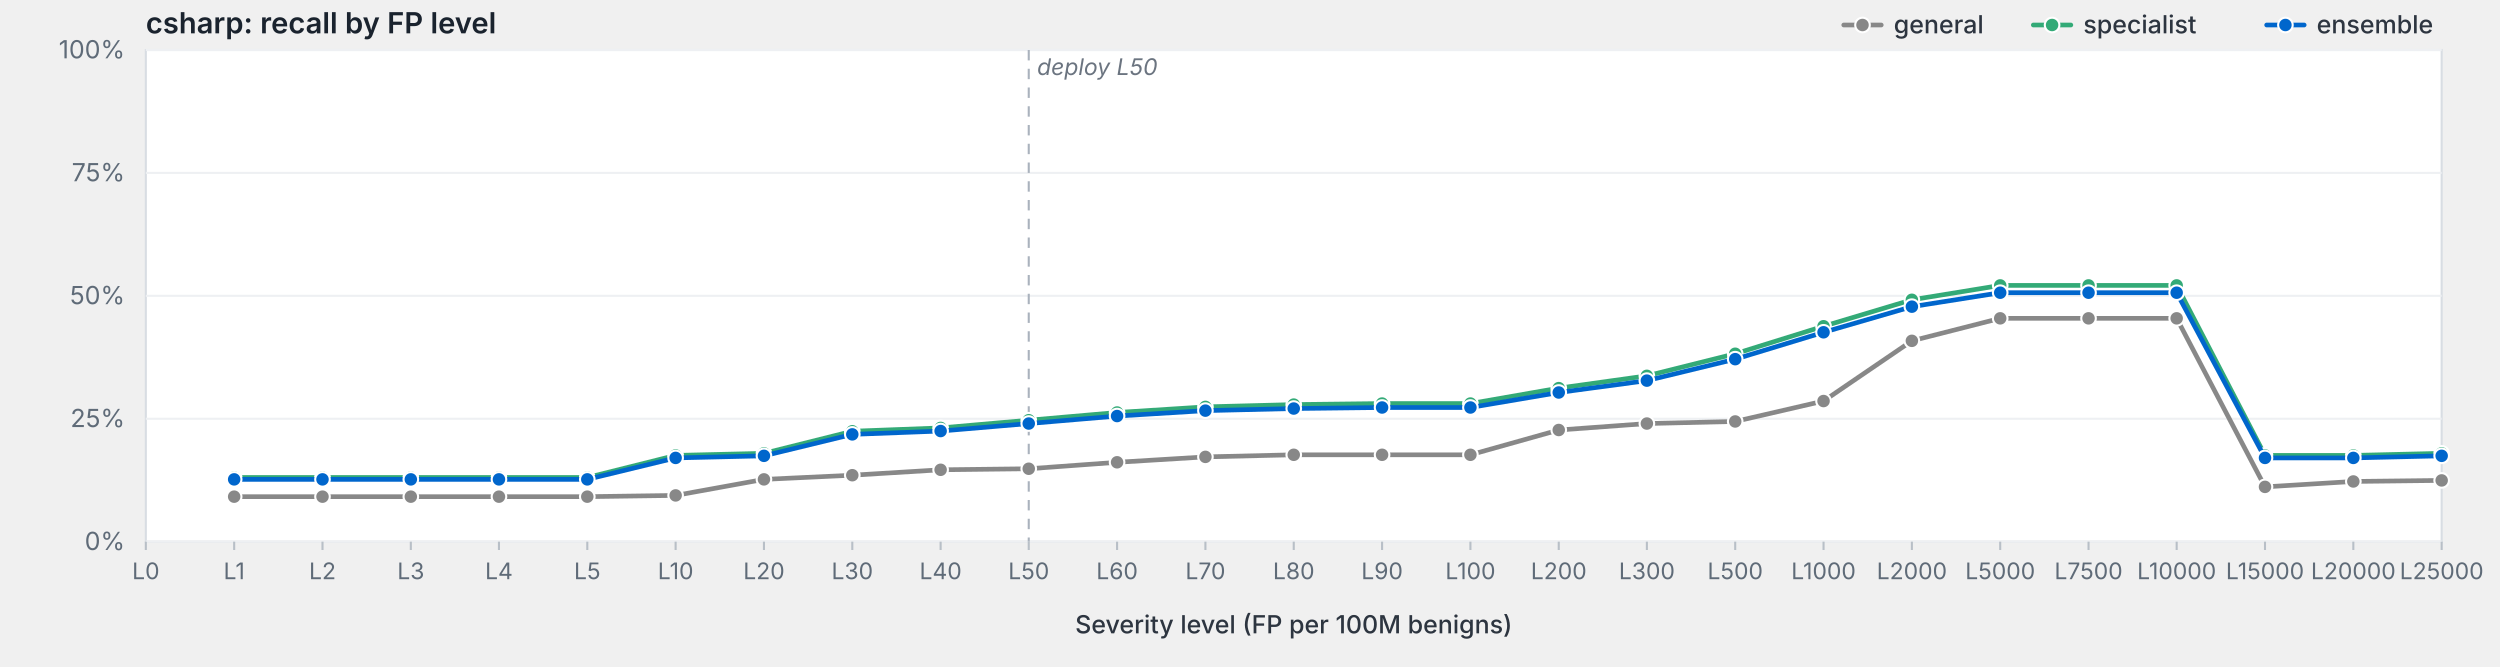
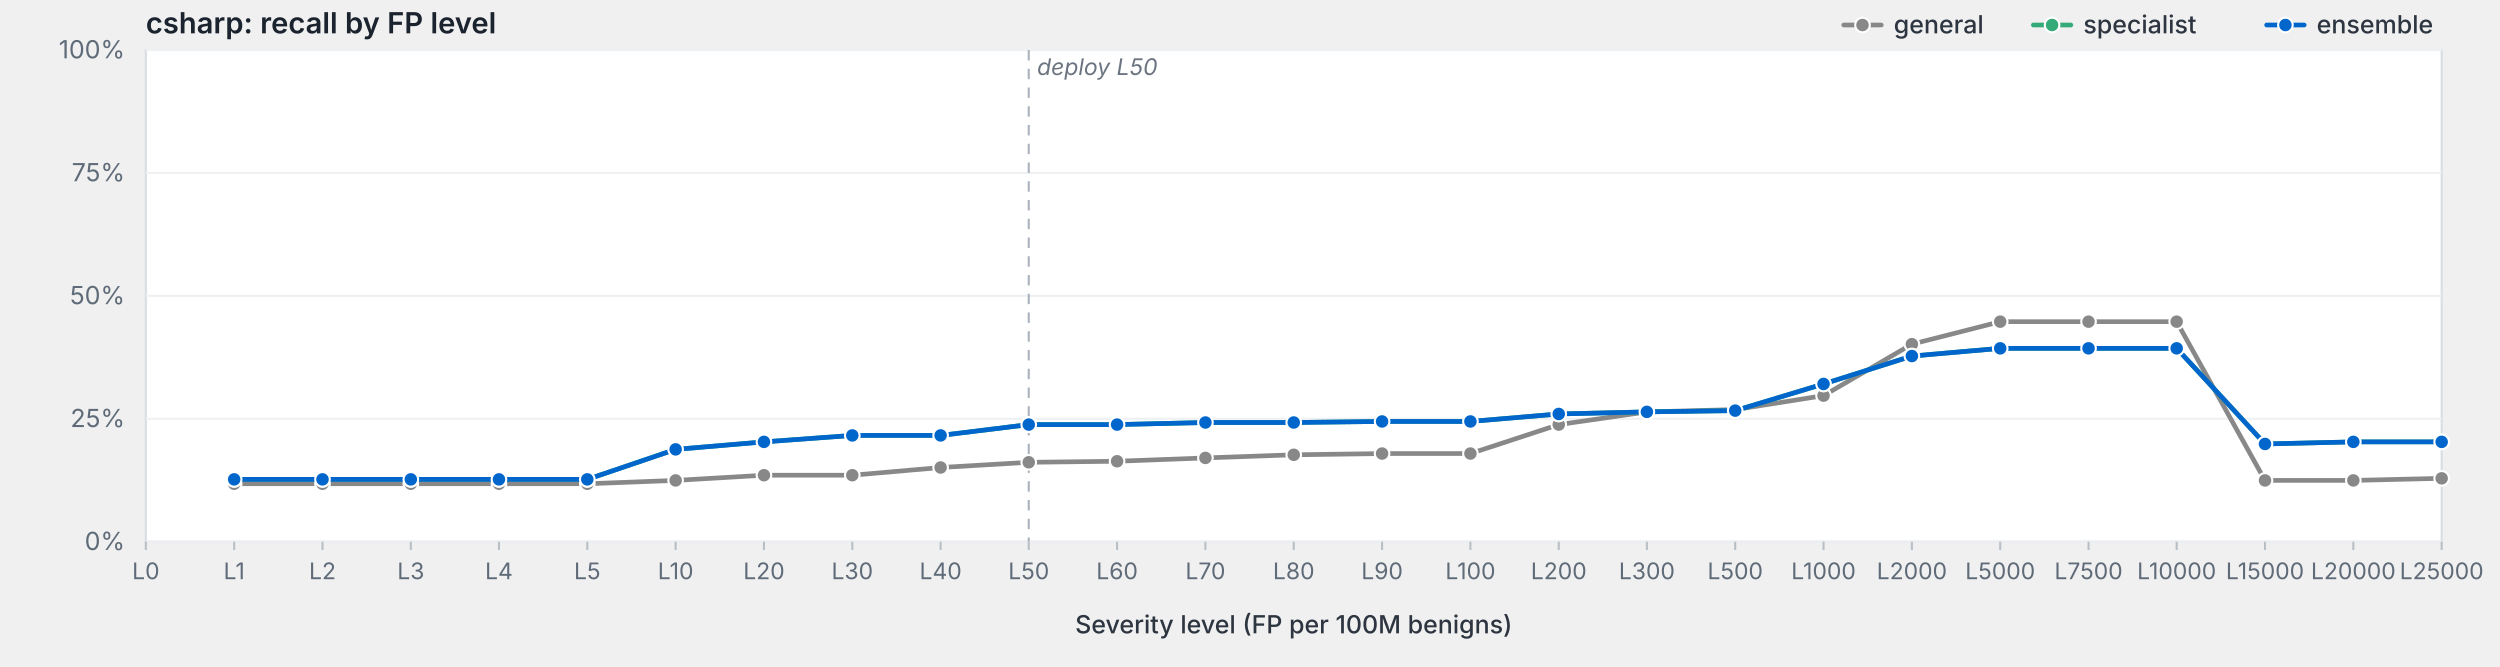
<svg xmlns="http://www.w3.org/2000/svg" viewBox="0 0 1200 320" width="1200" height="320" preserveAspectRatio="xMidYMid meet" role="img" aria-label="csharp: recall by FP level">
  <style>svg { background: #fdfdfd; }.frame { fill: #fff; stroke: #d8dde3; stroke-width: 1; }.grid { stroke: #eef0f3; stroke-width: 1; }.tick { stroke: #b8bfc7; stroke-width: 1; }.axis-label { fill: #5f6b78; font-family: -apple-system, BlinkMacSystemFont, "Segoe UI", system-ui, sans-serif; font-size: 12px; }.x-label { fill: #5f6b78; font-family: -apple-system, BlinkMacSystemFont, "Segoe UI", system-ui, sans-serif; font-size: 11px; }.axis-title { fill: #2d3540; font-family: -apple-system, BlinkMacSystemFont, "Segoe UI", system-ui, sans-serif; font-size: 12px; font-weight: 500; }.title { fill: #1a232e; font-family: -apple-system, BlinkMacSystemFont, "Segoe UI", system-ui, sans-serif; font-size: 14px; font-weight: 600; }.deploy-marker { stroke: #aab2bd; stroke-width: 1; stroke-dasharray: 5,4; }.deploy-label { fill: #6b7480; font-family: -apple-system, BlinkMacSystemFont, "Segoe UI", system-ui, sans-serif; font-size: 11px; font-style: italic; }.curve { fill: none; stroke-width: 2.25; stroke-linejoin: round; stroke-linecap: round; }.marker { stroke: #fff; stroke-width: 1; }.legend-text { fill: #2d3540; font-family: -apple-system, BlinkMacSystemFont, "Segoe UI", system-ui, sans-serif; font-size: 12px; font-weight: 500; }</style>
  <text class="title" x="70" y="16">csharp: recall by FP level</text>
  <rect class="frame" x="70" y="24" width="1102" height="236" />
  <line class="grid" x1="70" y1="260.0" x2="1172" y2="260.0" />
  <text class="axis-label" x="60" y="264.0" text-anchor="end">0%</text>
  <line class="grid" x1="70" y1="201.0" x2="1172" y2="201.0" />
  <text class="axis-label" x="60" y="205.0" text-anchor="end">25%</text>
  <line class="grid" x1="70" y1="142.0" x2="1172" y2="142.0" />
  <text class="axis-label" x="60" y="146.0" text-anchor="end">50%</text>
  <line class="grid" x1="70" y1="83.0" x2="1172" y2="83.0" />
  <text class="axis-label" x="60" y="87.0" text-anchor="end">75%</text>
  <line class="grid" x1="70" y1="24.0" x2="1172" y2="24.0" />
  <text class="axis-label" x="60" y="28.0" text-anchor="end">100%</text>
  <line class="deploy-marker" x1="493.8" y1="24" x2="493.8" y2="260" />
  <text class="deploy-label" x="497.8" y="36" text-anchor="start">deploy L50</text>
  <line class="tick" x1="70.0" y1="260" x2="70.0" y2="264" />
  <text class="x-label" x="70.0" y="278" text-anchor="middle">L0</text>
  <line class="tick" x1="112.4" y1="260" x2="112.4" y2="264" />
  <text class="x-label" x="112.4" y="278" text-anchor="middle">L1</text>
  <line class="tick" x1="154.8" y1="260" x2="154.8" y2="264" />
  <text class="x-label" x="154.8" y="278" text-anchor="middle">L2</text>
  <line class="tick" x1="197.2" y1="260" x2="197.2" y2="264" />
  <text class="x-label" x="197.2" y="278" text-anchor="middle">L3</text>
  <line class="tick" x1="239.5" y1="260" x2="239.5" y2="264" />
  <text class="x-label" x="239.5" y="278" text-anchor="middle">L4</text>
  <line class="tick" x1="281.9" y1="260" x2="281.9" y2="264" />
  <text class="x-label" x="281.9" y="278" text-anchor="middle">L5</text>
  <line class="tick" x1="324.3" y1="260" x2="324.3" y2="264" />
  <text class="x-label" x="324.3" y="278" text-anchor="middle">L10</text>
  <line class="tick" x1="366.7" y1="260" x2="366.7" y2="264" />
  <text class="x-label" x="366.7" y="278" text-anchor="middle">L20</text>
  <line class="tick" x1="409.1" y1="260" x2="409.1" y2="264" />
  <text class="x-label" x="409.1" y="278" text-anchor="middle">L30</text>
  <line class="tick" x1="451.5" y1="260" x2="451.5" y2="264" />
  <text class="x-label" x="451.5" y="278" text-anchor="middle">L40</text>
  <line class="tick" x1="493.8" y1="260" x2="493.8" y2="264" />
  <text class="x-label" x="493.8" y="278" text-anchor="middle">L50</text>
  <line class="tick" x1="536.2" y1="260" x2="536.2" y2="264" />
  <text class="x-label" x="536.2" y="278" text-anchor="middle">L60</text>
  <line class="tick" x1="578.6" y1="260" x2="578.6" y2="264" />
  <text class="x-label" x="578.6" y="278" text-anchor="middle">L70</text>
  <line class="tick" x1="621.0" y1="260" x2="621.0" y2="264" />
  <text class="x-label" x="621.0" y="278" text-anchor="middle">L80</text>
  <line class="tick" x1="663.4" y1="260" x2="663.4" y2="264" />
  <text class="x-label" x="663.4" y="278" text-anchor="middle">L90</text>
  <line class="tick" x1="705.8" y1="260" x2="705.8" y2="264" />
  <text class="x-label" x="705.8" y="278" text-anchor="middle">L100</text>
  <line class="tick" x1="748.2" y1="260" x2="748.2" y2="264" />
  <text class="x-label" x="748.2" y="278" text-anchor="middle">L200</text>
  <line class="tick" x1="790.5" y1="260" x2="790.5" y2="264" />
  <text class="x-label" x="790.5" y="278" text-anchor="middle">L300</text>
  <line class="tick" x1="832.9" y1="260" x2="832.9" y2="264" />
  <text class="x-label" x="832.9" y="278" text-anchor="middle">L500</text>
  <line class="tick" x1="875.3" y1="260" x2="875.3" y2="264" />
  <text class="x-label" x="875.3" y="278" text-anchor="middle">L1000</text>
  <line class="tick" x1="917.7" y1="260" x2="917.7" y2="264" />
  <text class="x-label" x="917.7" y="278" text-anchor="middle">L2000</text>
  <line class="tick" x1="960.1" y1="260" x2="960.1" y2="264" />
  <text class="x-label" x="960.1" y="278" text-anchor="middle">L5000</text>
  <line class="tick" x1="1002.5" y1="260" x2="1002.5" y2="264" />
  <text class="x-label" x="1002.5" y="278" text-anchor="middle">L7500</text>
  <line class="tick" x1="1044.8" y1="260" x2="1044.8" y2="264" />
  <text class="x-label" x="1044.8" y="278" text-anchor="middle">L10000</text>
  <line class="tick" x1="1087.2" y1="260" x2="1087.2" y2="264" />
  <text class="x-label" x="1087.2" y="278" text-anchor="middle">L15000</text>
  <line class="tick" x1="1129.6" y1="260" x2="1129.6" y2="264" />
  <text class="x-label" x="1129.6" y="278" text-anchor="middle">L20000</text>
  <line class="tick" x1="1172.0" y1="260" x2="1172.0" y2="264" />
  <text class="x-label" x="1172.0" y="278" text-anchor="middle">L25000</text>
  <text class="axis-title" x="621.0" y="304" text-anchor="middle">Severity level (FP per 100M benigns)</text>
-   <path class="curve" d="M112.4,238.4 L154.8,238.4 L197.2,238.4 L239.5,238.4 L281.9,238.4 L324.3,237.8 L366.7,230.1 L409.1,228.1 L451.5,225.5 L493.8,225.0 L536.2,221.9 L578.6,219.3 L621.0,218.3 L663.4,218.3 L705.8,218.3 L748.2,206.4 L790.5,203.3 L832.9,202.3 L875.3,192.5 L917.7,163.6 L960.1,152.8 L1002.5,152.8 L1044.8,152.8 L1087.2,233.7 L1129.6,231.1 L1172.0,230.6" stroke="#888" />
-   <circle class="marker" cx="112.4" cy="238.4" r="3.5" fill="#888" />
-   <circle class="marker" cx="154.8" cy="238.4" r="3.5" fill="#888" />
-   <circle class="marker" cx="197.2" cy="238.4" r="3.5" fill="#888" />
-   <circle class="marker" cx="239.5" cy="238.4" r="3.5" fill="#888" />
-   <circle class="marker" cx="281.9" cy="238.4" r="3.5" fill="#888" />
-   <circle class="marker" cx="324.3" cy="237.8" r="3.5" fill="#888" />
-   <circle class="marker" cx="366.7" cy="230.1" r="3.5" fill="#888" />
+   <path class="curve" d="M112.4,232.2 L154.8,232.2 L197.2,232.2 L239.5,232.2 L281.9,232.2 L324.3,230.6 L366.7,228.1 L409.1,228.1 L451.5,224.4 L493.8,221.9 L536.2,221.4 L578.6,219.8 L621.0,218.3 L663.4,217.7 L705.8,217.7 L748.2,203.8 L790.5,197.7 L832.9,196.6 L875.3,189.9 L917.7,165.2 L960.1,154.4 L1002.5,154.4 L1044.8,154.4 L1087.2,230.6 L1129.6,230.6 L1172.0,229.6" stroke="#888" />
+   <circle class="marker" cx="112.4" cy="232.2" r="3.5" fill="#888" />
+   <circle class="marker" cx="154.8" cy="232.2" r="3.5" fill="#888" />
+   <circle class="marker" cx="197.2" cy="232.2" r="3.5" fill="#888" />
+   <circle class="marker" cx="239.5" cy="232.2" r="3.5" fill="#888" />
+   <circle class="marker" cx="281.9" cy="232.2" r="3.5" fill="#888" />
+   <circle class="marker" cx="324.3" cy="230.6" r="3.5" fill="#888" />
+   <circle class="marker" cx="366.7" cy="228.1" r="3.5" fill="#888" />
  <circle class="marker" cx="409.1" cy="228.1" r="3.5" fill="#888" />
-   <circle class="marker" cx="451.5" cy="225.5" r="3.5" fill="#888" />
-   <circle class="marker" cx="493.8" cy="225.0" r="3.5" fill="#888" />
-   <circle class="marker" cx="536.2" cy="221.9" r="3.5" fill="#888" />
-   <circle class="marker" cx="578.6" cy="219.3" r="3.5" fill="#888" />
+   <circle class="marker" cx="451.5" cy="224.4" r="3.5" fill="#888" />
+   <circle class="marker" cx="493.8" cy="221.9" r="3.5" fill="#888" />
+   <circle class="marker" cx="536.2" cy="221.4" r="3.5" fill="#888" />
+   <circle class="marker" cx="578.6" cy="219.8" r="3.5" fill="#888" />
  <circle class="marker" cx="621.0" cy="218.3" r="3.5" fill="#888" />
-   <circle class="marker" cx="663.4" cy="218.3" r="3.5" fill="#888" />
-   <circle class="marker" cx="705.8" cy="218.3" r="3.5" fill="#888" />
-   <circle class="marker" cx="748.2" cy="206.4" r="3.5" fill="#888" />
-   <circle class="marker" cx="790.5" cy="203.3" r="3.5" fill="#888" />
-   <circle class="marker" cx="832.9" cy="202.3" r="3.5" fill="#888" />
-   <circle class="marker" cx="875.3" cy="192.5" r="3.5" fill="#888" />
-   <circle class="marker" cx="917.7" cy="163.6" r="3.5" fill="#888" />
-   <circle class="marker" cx="960.1" cy="152.8" r="3.5" fill="#888" />
-   <circle class="marker" cx="1002.5" cy="152.8" r="3.5" fill="#888" />
-   <circle class="marker" cx="1044.8" cy="152.8" r="3.5" fill="#888" />
-   <circle class="marker" cx="1087.2" cy="233.7" r="3.5" fill="#888" />
-   <circle class="marker" cx="1129.6" cy="231.1" r="3.5" fill="#888" />
-   <circle class="marker" cx="1172.0" cy="230.6" r="3.5" fill="#888" />
-   <path class="curve" d="M112.4,229.2 L154.8,229.2 L197.2,229.2 L239.5,229.2 L281.9,229.2 L324.3,218.6 L366.7,217.6 L409.1,207.0 L451.5,205.4 L493.8,201.7 L536.2,198.0 L578.6,195.3 L621.0,194.2 L663.4,193.7 L705.8,193.7 L748.2,186.3 L790.5,180.4 L832.9,169.8 L875.3,156.6 L917.7,143.9 L960.1,137.0 L1002.5,137.0 L1044.8,137.0 L1087.2,218.6 L1129.6,218.6 L1172.0,217.6" stroke="#3a7" />
-   <circle class="marker" cx="112.4" cy="229.2" r="3.5" fill="#3a7" />
-   <circle class="marker" cx="154.8" cy="229.2" r="3.5" fill="#3a7" />
-   <circle class="marker" cx="197.2" cy="229.2" r="3.5" fill="#3a7" />
-   <circle class="marker" cx="239.5" cy="229.2" r="3.5" fill="#3a7" />
-   <circle class="marker" cx="281.9" cy="229.2" r="3.5" fill="#3a7" />
-   <circle class="marker" cx="324.3" cy="218.6" r="3.5" fill="#3a7" />
-   <circle class="marker" cx="366.7" cy="217.6" r="3.5" fill="#3a7" />
-   <circle class="marker" cx="409.1" cy="207.0" r="3.5" fill="#3a7" />
-   <circle class="marker" cx="451.5" cy="205.4" r="3.5" fill="#3a7" />
-   <circle class="marker" cx="493.8" cy="201.7" r="3.5" fill="#3a7" />
-   <circle class="marker" cx="536.2" cy="198.0" r="3.5" fill="#3a7" />
-   <circle class="marker" cx="578.6" cy="195.3" r="3.5" fill="#3a7" />
-   <circle class="marker" cx="621.0" cy="194.2" r="3.5" fill="#3a7" />
-   <circle class="marker" cx="663.4" cy="193.7" r="3.5" fill="#3a7" />
-   <circle class="marker" cx="705.8" cy="193.7" r="3.5" fill="#3a7" />
-   <circle class="marker" cx="748.2" cy="186.3" r="3.5" fill="#3a7" />
-   <circle class="marker" cx="790.5" cy="180.4" r="3.5" fill="#3a7" />
-   <circle class="marker" cx="832.9" cy="169.8" r="3.5" fill="#3a7" />
-   <circle class="marker" cx="875.3" cy="156.6" r="3.5" fill="#3a7" />
-   <circle class="marker" cx="917.7" cy="143.9" r="3.5" fill="#3a7" />
-   <circle class="marker" cx="960.1" cy="137.0" r="3.5" fill="#3a7" />
-   <circle class="marker" cx="1002.5" cy="137.0" r="3.5" fill="#3a7" />
-   <circle class="marker" cx="1044.8" cy="137.0" r="3.5" fill="#3a7" />
-   <circle class="marker" cx="1087.2" cy="218.6" r="3.5" fill="#3a7" />
-   <circle class="marker" cx="1129.6" cy="218.6" r="3.5" fill="#3a7" />
-   <circle class="marker" cx="1172.0" cy="217.6" r="3.5" fill="#3a7" />
-   <path class="curve" d="M112.4,230.1 L154.8,230.1 L197.2,230.1 L239.5,230.1 L281.9,230.1 L324.3,219.8 L366.7,218.8 L409.1,208.5 L451.5,206.9 L493.8,203.3 L536.2,199.7 L578.6,197.1 L621.0,196.1 L663.4,195.6 L705.8,195.6 L748.2,188.4 L790.5,182.7 L832.9,172.4 L875.3,159.5 L917.7,147.2 L960.1,140.5 L1002.5,140.5 L1044.8,140.5 L1087.2,219.8 L1129.6,219.8 L1172.0,218.8" stroke="#06c" />
+   <circle class="marker" cx="663.4" cy="217.7" r="3.5" fill="#888" />
+   <circle class="marker" cx="705.8" cy="217.7" r="3.5" fill="#888" />
+   <circle class="marker" cx="748.2" cy="203.8" r="3.5" fill="#888" />
+   <circle class="marker" cx="790.5" cy="197.7" r="3.5" fill="#888" />
+   <circle class="marker" cx="832.9" cy="196.6" r="3.5" fill="#888" />
+   <circle class="marker" cx="875.3" cy="189.9" r="3.5" fill="#888" />
+   <circle class="marker" cx="917.7" cy="165.2" r="3.5" fill="#888" />
+   <circle class="marker" cx="960.1" cy="154.4" r="3.5" fill="#888" />
+   <circle class="marker" cx="1002.5" cy="154.4" r="3.5" fill="#888" />
+   <circle class="marker" cx="1044.8" cy="154.4" r="3.5" fill="#888" />
+   <circle class="marker" cx="1087.2" cy="230.6" r="3.5" fill="#888" />
+   <circle class="marker" cx="1129.6" cy="230.6" r="3.5" fill="#888" />
+   <circle class="marker" cx="1172.0" cy="229.6" r="3.5" fill="#888" />
+   <path class="curve" d="M112.4,230.1 L154.8,230.1 L197.2,230.1 L239.5,230.1 L281.9,230.1 L324.3,215.7 L366.7,212.1 L409.1,209.0 L451.5,209.0 L493.8,203.8 L536.2,203.8 L578.6,202.8 L621.0,202.8 L663.4,202.3 L705.8,202.3 L748.2,198.7 L790.5,197.7 L832.9,197.1 L875.3,184.3 L917.7,170.9 L960.1,167.2 L1002.5,167.2 L1044.8,167.2 L1087.2,213.1 L1129.6,212.1 L1172.0,212.1" stroke="#3a7" />
+   <circle class="marker" cx="112.4" cy="230.1" r="3.5" fill="#3a7" />
+   <circle class="marker" cx="154.8" cy="230.1" r="3.5" fill="#3a7" />
+   <circle class="marker" cx="197.2" cy="230.1" r="3.5" fill="#3a7" />
+   <circle class="marker" cx="239.5" cy="230.1" r="3.5" fill="#3a7" />
+   <circle class="marker" cx="281.9" cy="230.1" r="3.5" fill="#3a7" />
+   <circle class="marker" cx="324.3" cy="215.7" r="3.5" fill="#3a7" />
+   <circle class="marker" cx="366.7" cy="212.1" r="3.5" fill="#3a7" />
+   <circle class="marker" cx="409.1" cy="209.0" r="3.5" fill="#3a7" />
+   <circle class="marker" cx="451.5" cy="209.0" r="3.5" fill="#3a7" />
+   <circle class="marker" cx="493.8" cy="203.8" r="3.5" fill="#3a7" />
+   <circle class="marker" cx="536.2" cy="203.8" r="3.5" fill="#3a7" />
+   <circle class="marker" cx="578.6" cy="202.8" r="3.5" fill="#3a7" />
+   <circle class="marker" cx="621.0" cy="202.8" r="3.5" fill="#3a7" />
+   <circle class="marker" cx="663.4" cy="202.3" r="3.5" fill="#3a7" />
+   <circle class="marker" cx="705.8" cy="202.3" r="3.5" fill="#3a7" />
+   <circle class="marker" cx="748.2" cy="198.7" r="3.5" fill="#3a7" />
+   <circle class="marker" cx="790.5" cy="197.7" r="3.5" fill="#3a7" />
+   <circle class="marker" cx="832.9" cy="197.1" r="3.5" fill="#3a7" />
+   <circle class="marker" cx="875.3" cy="184.3" r="3.5" fill="#3a7" />
+   <circle class="marker" cx="917.7" cy="170.9" r="3.5" fill="#3a7" />
+   <circle class="marker" cx="960.1" cy="167.2" r="3.5" fill="#3a7" />
+   <circle class="marker" cx="1002.5" cy="167.2" r="3.5" fill="#3a7" />
+   <circle class="marker" cx="1044.8" cy="167.2" r="3.5" fill="#3a7" />
+   <circle class="marker" cx="1087.2" cy="213.1" r="3.5" fill="#3a7" />
+   <circle class="marker" cx="1129.6" cy="212.1" r="3.5" fill="#3a7" />
+   <circle class="marker" cx="1172.0" cy="212.1" r="3.5" fill="#3a7" />
+   <path class="curve" d="M112.4,230.1 L154.8,230.1 L197.2,230.1 L239.5,230.1 L281.9,230.1 L324.3,215.7 L366.7,212.1 L409.1,209.0 L451.5,209.0 L493.8,203.8 L536.2,203.8 L578.6,202.8 L621.0,202.8 L663.4,202.3 L705.8,202.3 L748.2,198.7 L790.5,197.7 L832.9,197.1 L875.3,184.3 L917.7,170.9 L960.1,167.2 L1002.5,167.2 L1044.8,167.2 L1087.2,213.1 L1129.6,212.1 L1172.0,212.1" stroke="#06c" />
  <circle class="marker" cx="112.4" cy="230.1" r="3.5" fill="#06c" />
  <circle class="marker" cx="154.8" cy="230.1" r="3.5" fill="#06c" />
  <circle class="marker" cx="197.2" cy="230.1" r="3.5" fill="#06c" />
  <circle class="marker" cx="239.5" cy="230.1" r="3.5" fill="#06c" />
  <circle class="marker" cx="281.9" cy="230.1" r="3.5" fill="#06c" />
-   <circle class="marker" cx="324.3" cy="219.8" r="3.5" fill="#06c" />
-   <circle class="marker" cx="366.7" cy="218.8" r="3.5" fill="#06c" />
-   <circle class="marker" cx="409.1" cy="208.5" r="3.5" fill="#06c" />
-   <circle class="marker" cx="451.5" cy="206.9" r="3.5" fill="#06c" />
-   <circle class="marker" cx="493.8" cy="203.3" r="3.5" fill="#06c" />
-   <circle class="marker" cx="536.2" cy="199.7" r="3.5" fill="#06c" />
-   <circle class="marker" cx="578.6" cy="197.1" r="3.5" fill="#06c" />
-   <circle class="marker" cx="621.0" cy="196.1" r="3.5" fill="#06c" />
-   <circle class="marker" cx="663.4" cy="195.6" r="3.5" fill="#06c" />
-   <circle class="marker" cx="705.8" cy="195.6" r="3.5" fill="#06c" />
-   <circle class="marker" cx="748.2" cy="188.4" r="3.5" fill="#06c" />
-   <circle class="marker" cx="790.5" cy="182.7" r="3.5" fill="#06c" />
-   <circle class="marker" cx="832.9" cy="172.4" r="3.5" fill="#06c" />
-   <circle class="marker" cx="875.3" cy="159.5" r="3.5" fill="#06c" />
-   <circle class="marker" cx="917.7" cy="147.2" r="3.5" fill="#06c" />
-   <circle class="marker" cx="960.1" cy="140.5" r="3.5" fill="#06c" />
-   <circle class="marker" cx="1002.5" cy="140.5" r="3.5" fill="#06c" />
-   <circle class="marker" cx="1044.8" cy="140.5" r="3.5" fill="#06c" />
-   <circle class="marker" cx="1087.2" cy="219.8" r="3.5" fill="#06c" />
-   <circle class="marker" cx="1129.6" cy="219.8" r="3.5" fill="#06c" />
-   <circle class="marker" cx="1172.0" cy="218.8" r="3.5" fill="#06c" />
+   <circle class="marker" cx="324.3" cy="215.7" r="3.5" fill="#06c" />
+   <circle class="marker" cx="366.7" cy="212.1" r="3.5" fill="#06c" />
+   <circle class="marker" cx="409.1" cy="209.0" r="3.5" fill="#06c" />
+   <circle class="marker" cx="451.5" cy="209.0" r="3.5" fill="#06c" />
+   <circle class="marker" cx="493.8" cy="203.8" r="3.5" fill="#06c" />
+   <circle class="marker" cx="536.2" cy="203.8" r="3.5" fill="#06c" />
+   <circle class="marker" cx="578.6" cy="202.8" r="3.5" fill="#06c" />
+   <circle class="marker" cx="621.0" cy="202.8" r="3.5" fill="#06c" />
+   <circle class="marker" cx="663.4" cy="202.3" r="3.5" fill="#06c" />
+   <circle class="marker" cx="705.8" cy="202.3" r="3.5" fill="#06c" />
+   <circle class="marker" cx="748.2" cy="198.7" r="3.5" fill="#06c" />
+   <circle class="marker" cx="790.5" cy="197.7" r="3.5" fill="#06c" />
+   <circle class="marker" cx="832.9" cy="197.1" r="3.5" fill="#06c" />
+   <circle class="marker" cx="875.3" cy="184.3" r="3.5" fill="#06c" />
+   <circle class="marker" cx="917.7" cy="170.9" r="3.5" fill="#06c" />
+   <circle class="marker" cx="960.1" cy="167.2" r="3.5" fill="#06c" />
+   <circle class="marker" cx="1002.5" cy="167.2" r="3.5" fill="#06c" />
+   <circle class="marker" cx="1044.8" cy="167.2" r="3.5" fill="#06c" />
+   <circle class="marker" cx="1087.2" cy="213.1" r="3.5" fill="#06c" />
+   <circle class="marker" cx="1129.6" cy="212.1" r="3.5" fill="#06c" />
+   <circle class="marker" cx="1172.0" cy="212.1" r="3.5" fill="#06c" />
  <line x1="1088.0" y1="12.0" x2="1106.0" y2="12.0" stroke="#06c" stroke-width="2.25" stroke-linecap="round" />
  <circle cx="1097.0" cy="12.0" r="3.5" fill="#06c" stroke="#fff" stroke-width="1" />
  <text class="legend-text" x="1112.0" y="16.0">ensemble</text>
  <line x1="976.0" y1="12.0" x2="994.0" y2="12.0" stroke="#3a7" stroke-width="2.25" stroke-linecap="round" />
  <circle cx="985.0" cy="12.0" r="3.5" fill="#3a7" stroke="#fff" stroke-width="1" />
  <text class="legend-text" x="1000.0" y="16.0">specialist</text>
  <line x1="885.0" y1="12.0" x2="903.0" y2="12.0" stroke="#888" stroke-width="2.25" stroke-linecap="round" />
  <circle cx="894.0" cy="12.0" r="3.5" fill="#888" stroke="#fff" stroke-width="1" />
  <text class="legend-text" x="909.0" y="16.0">general</text>
</svg>
